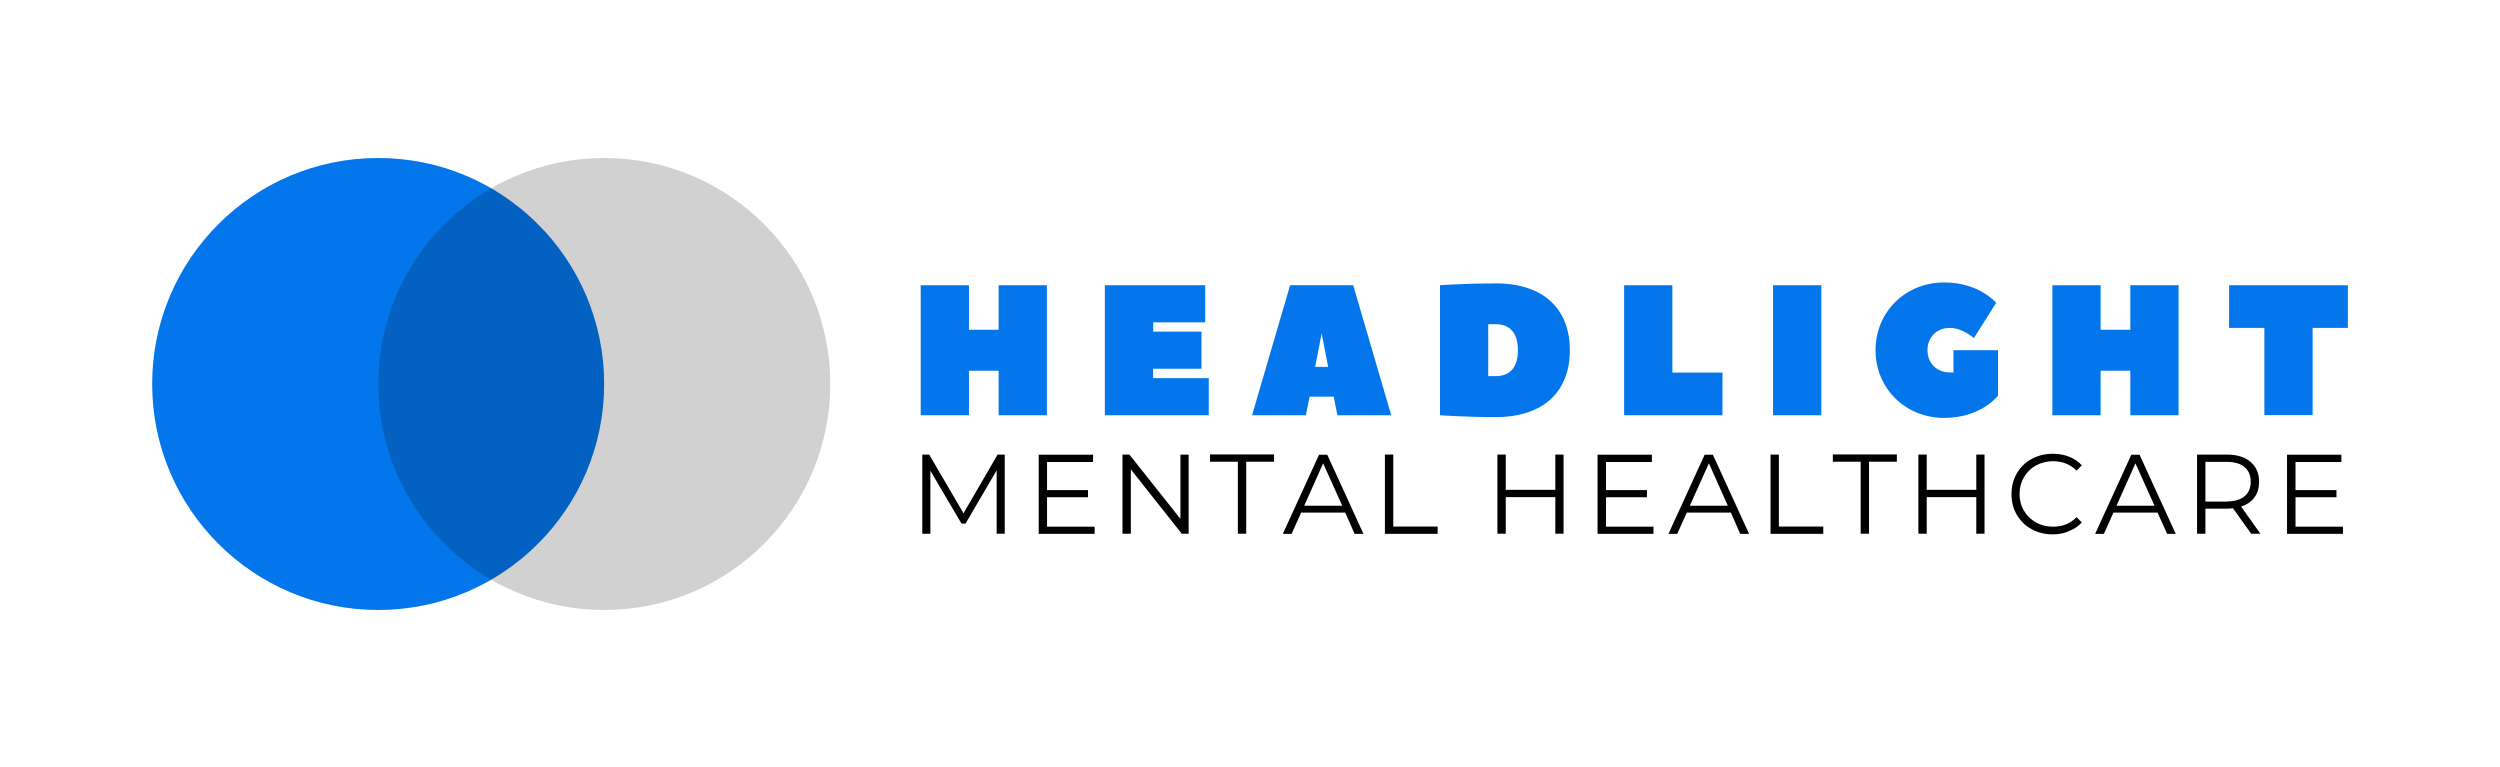
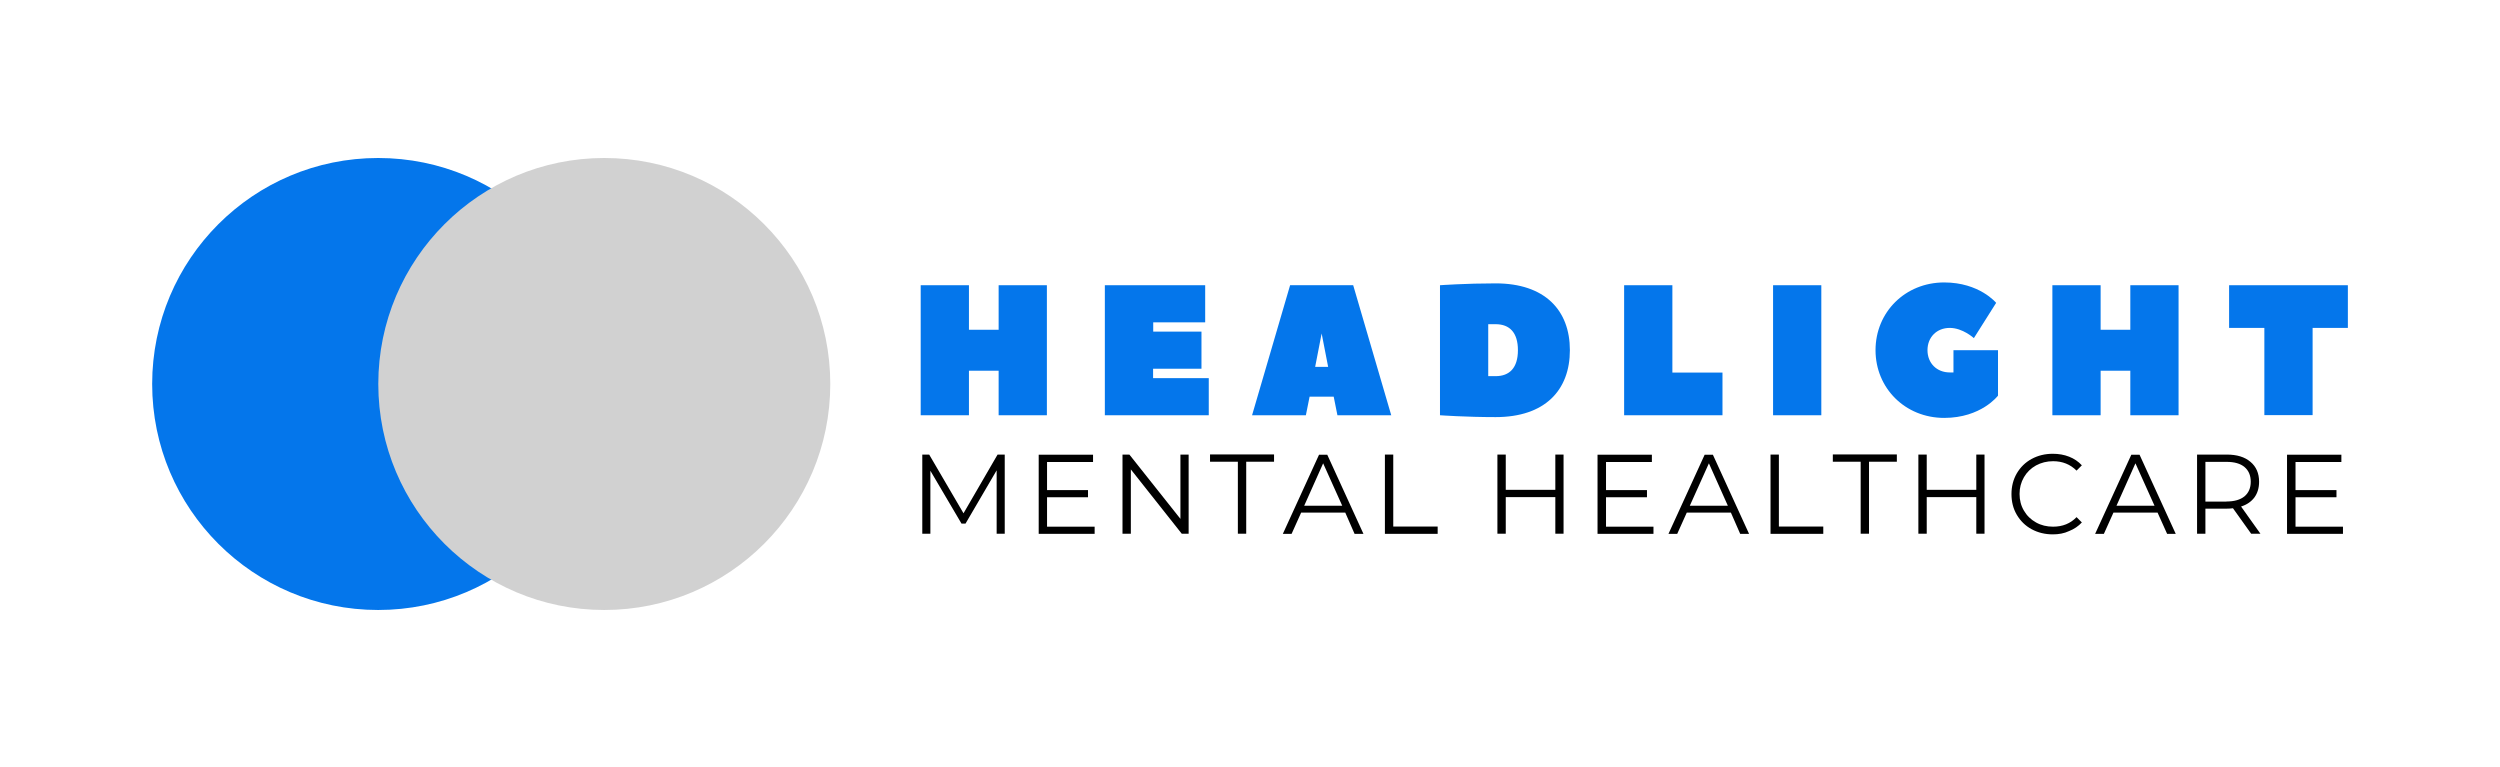
<svg xmlns="http://www.w3.org/2000/svg" version="1.1" id="Layer_1" x="0px" y="0px" viewBox="0 0 1886.1 578.3" style="enable-background:new 0 0 1886.1 578.3;" xml:space="preserve">
  <style type="text/css">
	.st0{fill:#0476EB;}
- 	.st1{opacity:0.18;}
+ 	.st1{fill:#D1D1D1;}
</style>
  <g>
    <g>
      <g transform="translate(503.2108, 576.4854)">
        <g>
          <path class="st0" d="M227.8-361.3h-36.4v98.1h36.4v-33.6h22.4v33.6h36.4v-98.1h-36.4v33.6h-22.4V-361.3z" />
        </g>
      </g>
    </g>
    <g>
      <g transform="translate(607.4383, 576.4854)">
        <g>
          <path class="st0" d="M262.6-298.3H299v-28h-36.4v-7h39.2v-28h-75.7v98.1h78.4v-28h-42V-298.3z" />
        </g>
      </g>
    </g>
    <g>
      <g transform="translate(695.9056, 576.4854)">
        <g>
          <path class="st0" d="M325-361.3h-47.6l-28.7,98.1h40.6l2.8-14h18.2l2.8,14h40.6C353.7-263.2,325.1-360.7,325-361.3z       M296.3-299.7l4.9-25.2l4.9,25.2H296.3z" />
        </g>
      </g>
    </g>
    <g>
      <g transform="translate(796.981, 576.4854)">
        <g>
          <path class="st0" d="M325.8-292.7v-39.2h5.6c10.5,0,16.8,6.3,16.8,19.6c0,13.3-6.3,19.6-16.8,19.6H325.8z M387.4-312.3      c0-30.1-18.8-50.4-56-50.4c-22.4,0-42,1.4-42,1.4v98.1c0,0,19.6,1.4,42,1.4C368.6-261.8,387.4-282.1,387.4-312.3z" />
        </g>
      </g>
    </g>
    <g>
      <g transform="translate(901.2084, 576.4854)">
        <g>
          <path class="st0" d="M360.5-361.3h-36.4v98.1h74.2v-32.2h-37.8V-361.3z" />
        </g>
      </g>
    </g>
    <g>
      <g transform="translate(985.473, 576.4854)">
        <g>
          <path class="st0" d="M388.6-361.3h-36.4v98.1h36.4V-361.3z" />
        </g>
      </g>
    </g>
    <g>
      <g transform="translate(1045.572, 576.4854)">
        <g>
          <path class="st0" d="M425.4-295.5c-9.8,0-16.8-7-16.8-16.8c0-9.8,7-16.8,16.8-16.8c9.8,0,18.2,7.7,18.2,7.7l16.8-26.6      c0,0-12.6-15.4-39.2-15.4c-29.4,0-51.8,22.4-51.8,51.1s22.4,51.1,51.8,51.1c28,0,40.6-16.8,40.6-16.8v-34.3h-33.6v16.8      C428.2-295.5,426.8-295.5,425.4-295.5z" />
        </g>
      </g>
    </g>
    <g>
      <g transform="translate(1143.496, 576.4854)">
        <g>
          <path class="st0" d="M441.3-361.3h-36.4v98.1h36.4v-33.6h22.4v33.6h36.4v-98.1h-36.4v33.6h-22.4V-361.3z" />
        </g>
      </g>
    </g>
    <g>
      <g transform="translate(1247.723, 576.4854)">
        <g>
          <path class="st0" d="M434-361.3v32.2h26.6v65.8H497v-65.8h26.6v-32.2H434z" />
        </g>
      </g>
    </g>
    <g>
      <g transform="translate(503.2108, 643.5488)">
        <g>
          <path d="M254.8-300.6v59.7h-6.1v-47.8l-23.5,40.2h-3l-23.5-39.9v47.5h-6.1v-59.7h5.2l25.9,44.3l25.7-44.3H254.8z" />
        </g>
      </g>
    </g>
    <g>
      <g transform="translate(568.9351, 643.5488)">
        <g>
          <path d="M256.9-246.3v5.5h-42.2v-59.7h41v5.5H221v21.2h30.9v5.4H221v22.2H256.9z" />
        </g>
      </g>
    </g>
    <g>
      <g transform="translate(616.3565, 643.5488)">
        <g>
          <path d="M280.4-300.6v59.7h-5.2l-38.4-48.5v48.5h-6.3v-59.7h5.2l38.5,48.5v-48.5H280.4z" />
        </g>
      </g>
    </g>
    <g>
      <g transform="translate(672.9933, 643.5488)">
        <g>
          <path d="M260.9-295.2h-21v-5.5h48.3v5.5h-21v54.3h-6.3V-295.2z" />
        </g>
      </g>
    </g>
    <g>
      <g transform="translate(714.335, 643.5488)">
        <g>
          <path d="M300.6-256.8h-33.3l-7.2,16h-6.6l27.3-59.7h6.2l27.3,59.7h-6.7L300.6-256.8z M298.3-262L283.9-294L269.6-262H298.3z" />
        </g>
      </g>
    </g>
    <g>
      <g transform="translate(764.8282, 643.5488)">
        <g>
          <path d="M280-300.6h6.3v54.3h33.5v5.5H280V-300.6z" />
        </g>
      </g>
    </g>
    <g>
      <g transform="translate(828.5048, 643.5488)">
        <g>
          <path d="M351.1-300.6v59.7h-6.2v-27.6h-37.4v27.6h-6.3v-59.7h6.3v26.6h37.4v-26.6H351.1z" />
        </g>
      </g>
    </g>
    <g>
      <g transform="translate(885.1416, 643.5488)">
        <g>
          <path d="M362.3-246.3v5.5h-42.2v-59.7h41v5.5h-34.6v21.2h30.9v5.4h-30.9v22.2H362.3z" />
        </g>
      </g>
    </g>
    <g>
      <g transform="translate(932.563, 643.5488)">
        <g>
          <path d="M373.3-256.8H340l-7.2,16h-6.6l27.3-59.7h6.2l27.3,59.7h-6.7L373.3-256.8z M371-262L356.7-294L342.3-262H371z" />
        </g>
      </g>
    </g>
    <g>
      <g transform="translate(983.0562, 643.5488)">
        <g>
          <path d="M352.7-300.6h6.3v54.3h33.5v5.5h-39.8V-300.6z" />
        </g>
      </g>
    </g>
    <g>
      <g transform="translate(1025.358, 643.5488)">
        <g>
          <path d="M378.4-295.2h-21v-5.5h48.3v5.5h-21v54.3h-6.3V-295.2z" />
        </g>
      </g>
    </g>
    <g>
      <g transform="translate(1066.7, 643.5488)">
        <g>
          <path d="M430.5-300.6v59.7h-6.2v-27.6h-37.4v27.6h-6.3v-59.7h6.3v26.6h37.4v-26.6H430.5z" />
        </g>
      </g>
    </g>
    <g>
      <g transform="translate(1123.336, 643.5488)">
        <g>
          <path d="M425.4-240.4c-5.9,0-11.2-1.3-16-3.9c-4.8-2.6-8.5-6.3-11.2-10.9c-2.7-4.6-4-9.8-4-15.6c0-5.7,1.3-10.9,4-15.6      c2.7-4.6,6.4-8.3,11.2-10.9c4.8-2.6,10.1-3.9,16-3.9c4.4,0,8.5,0.7,12.3,2.2c3.8,1.5,6.9,3.6,9.6,6.5l-4,4      c-4.7-4.7-10.6-7.1-17.7-7.1c-4.7,0-9,1.1-12.9,3.2c-3.9,2.2-6.9,5.1-9.1,8.9c-2.2,3.8-3.3,8-3.3,12.6c0,4.7,1.1,8.9,3.3,12.6      c2.2,3.8,5.2,6.7,9.1,8.9c3.9,2.2,8.2,3.2,12.9,3.2c7.2,0,13.1-2.4,17.7-7.2l4,4c-2.6,2.8-5.8,5-9.6,6.5      C433.9-241.1,429.8-240.4,425.4-240.4z" />
        </g>
      </g>
    </g>
    <g>
      <g transform="translate(1173.958, 643.5488)">
        <g>
          <path d="M453.8-256.8h-33.3l-7.2,16h-6.6l27.3-59.7h6.2l27.3,59.7H461L453.8-256.8z M451.5-262L437.1-294L422.8-262H451.5z" />
        </g>
      </g>
    </g>
    <g>
      <g transform="translate(1224.451, 643.5488)">
        <g>
          <path d="M473.9-240.9l-13.7-19.2c-1.5,0.2-3.1,0.3-4.8,0.3h-16v18.9h-6.3v-59.7h22.4c7.6,0,13.6,1.8,17.9,5.5      c4.3,3.6,6.5,8.6,6.5,15c0,4.7-1.2,8.6-3.5,11.8c-2.4,3.2-5.7,5.5-10.1,6.9l14.6,20.5H473.9z M455.3-265.2      c5.9,0,10.4-1.3,13.6-3.9c3.1-2.6,4.7-6.3,4.7-11c0-4.8-1.6-8.5-4.7-11.1c-3.1-2.6-7.6-3.9-13.6-3.9h-15.9v30H455.3z" />
        </g>
      </g>
    </g>
    <g>
      <g transform="translate(1275.328, 643.5488)">
        <g>
          <path d="M492.3-246.3v5.5h-42.2v-59.7h41v5.5h-34.6v21.2h30.9v5.4h-30.9v22.2H492.3z" />
        </g>
      </g>
    </g>
    <circle class="st0" cx="285.3" cy="289.7" r="170.5" />
    <circle class="st1" cx="455.9" cy="289.7" r="170.5" />
  </g>
</svg>
